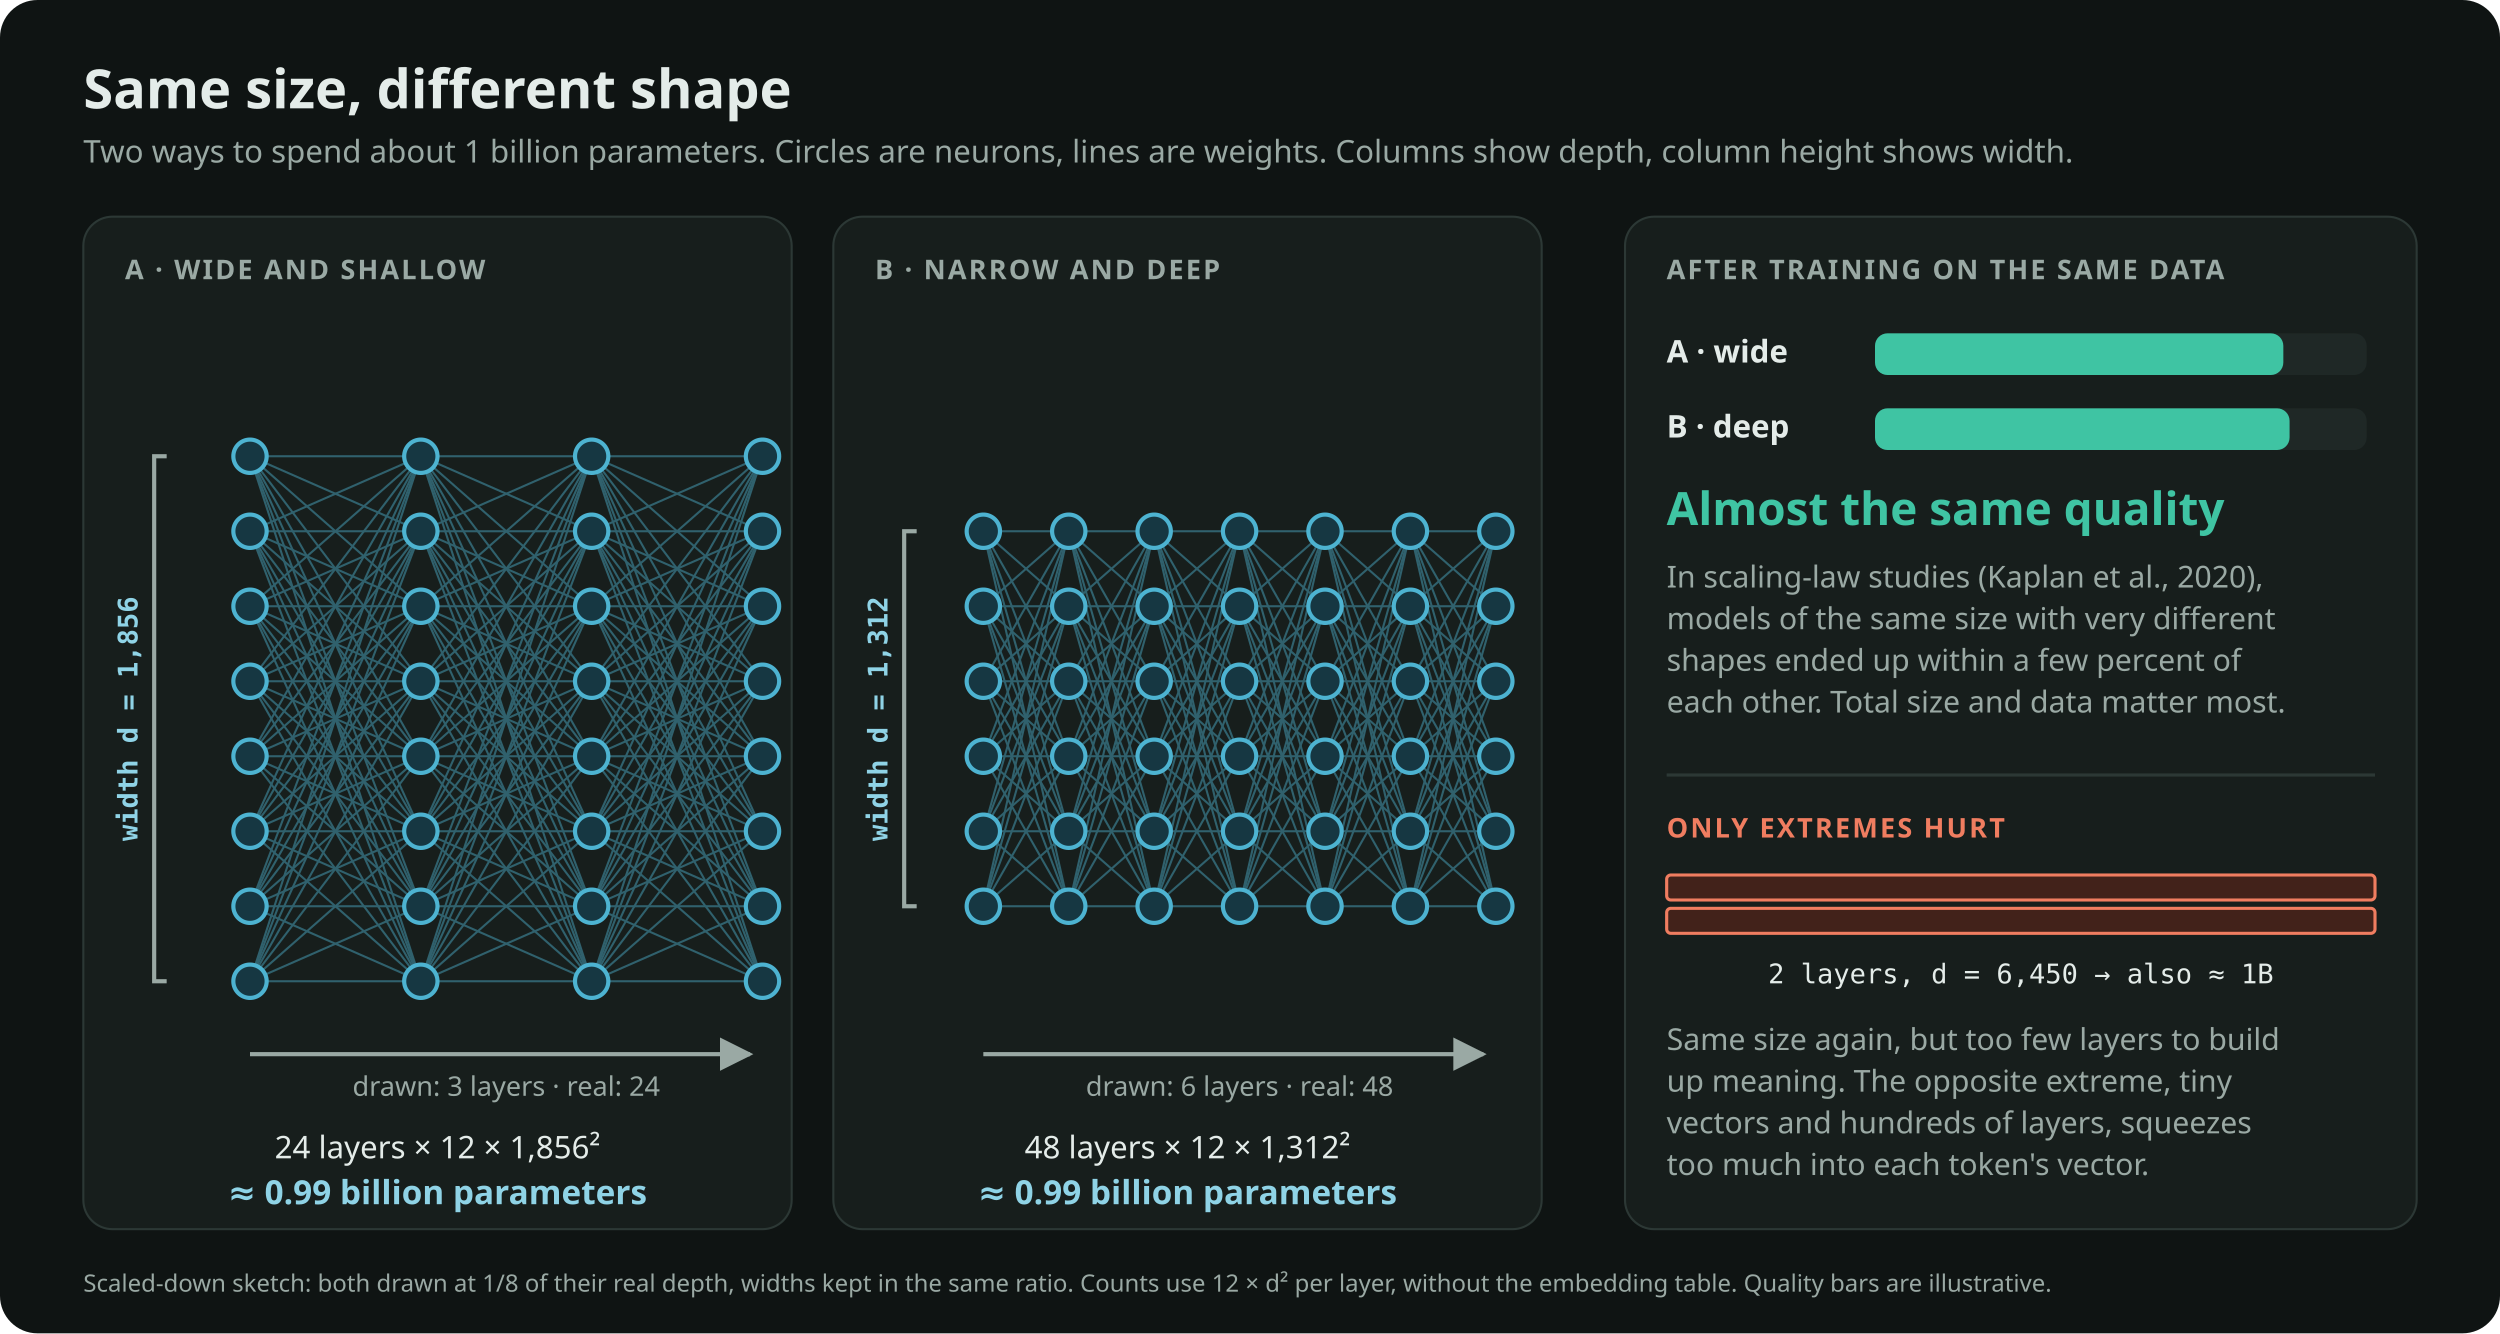
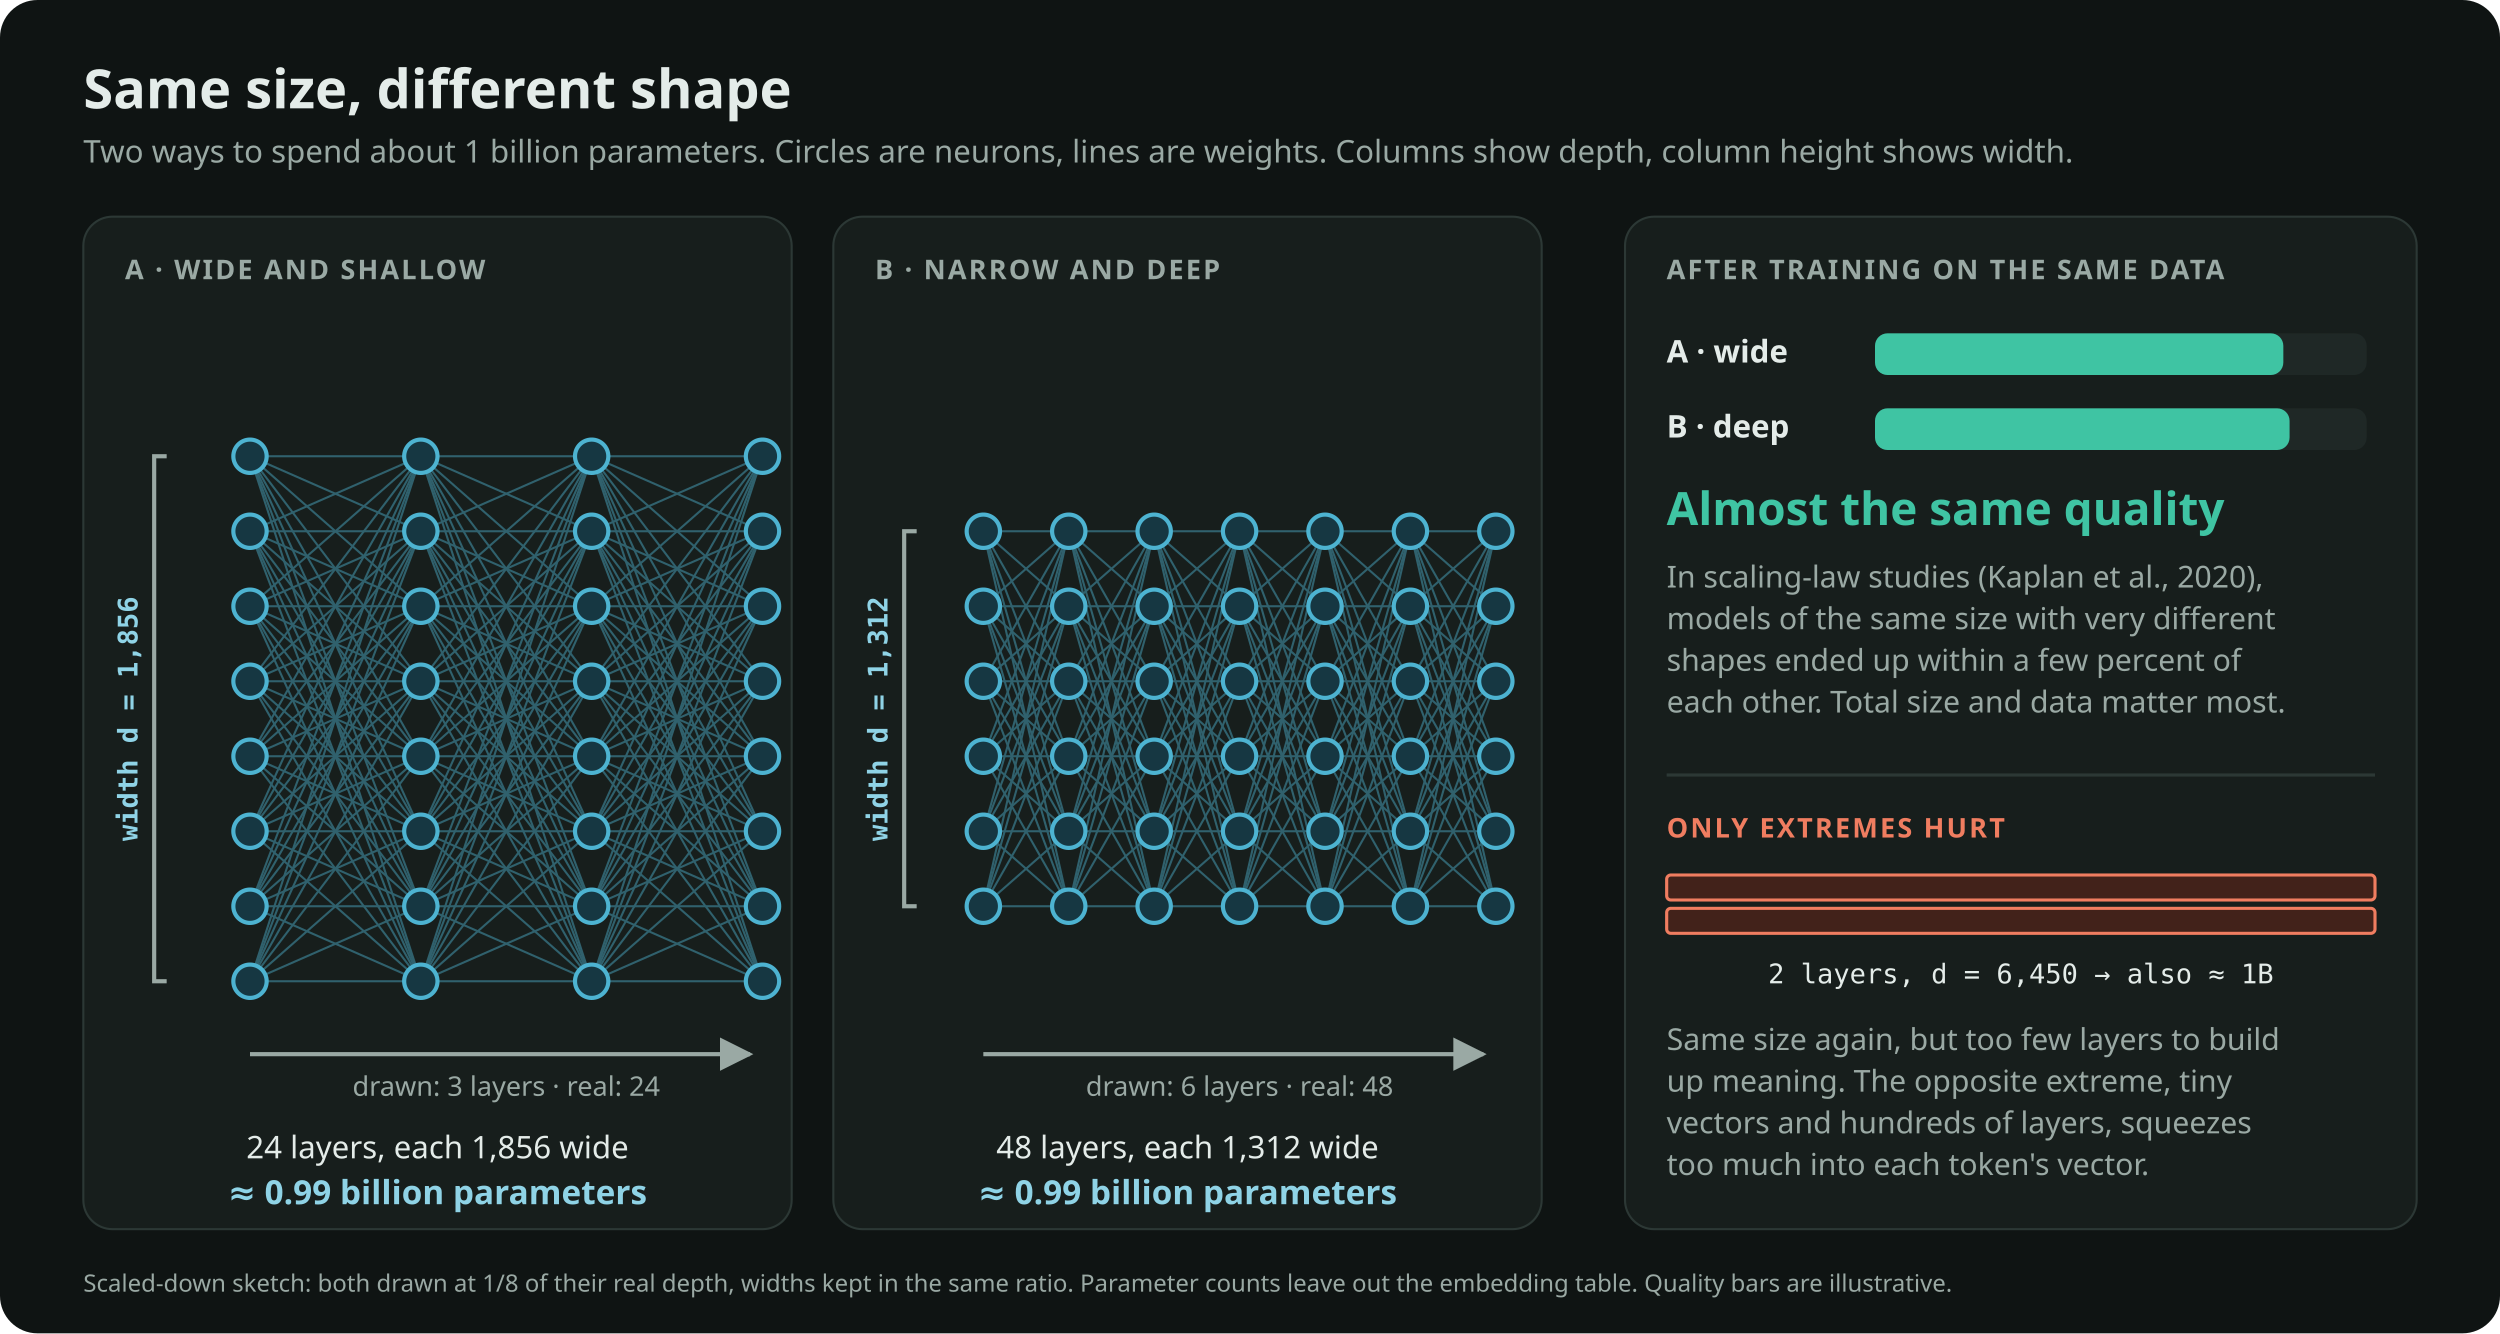
<svg xmlns="http://www.w3.org/2000/svg" viewBox="0 0 1200 640" role="img" aria-labelledby="t d" font-family="'Schibsted Grotesk', ui-sans-serif, system-ui, sans-serif">
  <style>
    .bg{fill:#0f1413}.card{fill:#171e1c;stroke:#2c3835}.sunk{fill:#1f2826}
    .ink{fill:#e4ece9}.muted{fill:#9aa9a4}.onacc{fill:#0f1413}
    .acc{fill:#4db3d1}.accink{fill:#8fd3e6}.accsoft{fill:#163742}
    .pos{fill:#3fc4a3}.posink{fill:#3fc4a3}.possoft{fill:#123a30;stroke:#3fc4a3}
    .neg{fill:#f07d60}.negink{fill:#f07d60}.negsoft{fill:#42221a;stroke:#f07d60}
    .heat{fill:#3d2e14;stroke:#f0ac40}.heatink{fill:#f0ac40}.heatfill{fill:#f0ac40}
    .line{stroke:#9aa9a4;fill:none;stroke-width:2}.thin{stroke:#2c3835;fill:none;stroke-width:1.5}
    .dash{stroke:#4db3d1;fill:none;stroke-width:2;stroke-dasharray:6 5}
    .sacc{stroke:#4db3d1;fill:none;stroke-width:2.5}.sheat{stroke:#f0ac40;fill:none;stroke-width:2.5}
    .spos{stroke:#3fc4a3;fill:none;stroke-width:2.5}.sneg{stroke:#f07d60;fill:none;stroke-width:2.5}
    .edge{stroke:#4db3d1;fill:none;stroke-width:1;opacity:.45}
    .stream{stroke:#4db3d1;fill:none;stroke-width:14;stroke-linecap:round;opacity:.35}
    .row{fill:#1f2826}.hit{fill:#163742;stroke:#4db3d1}
    .mono{font-family:'JetBrains Mono',ui-monospace,Menlo,monospace}
    .head{font-size:13px;font-weight:700;letter-spacing:.08em}
    .arrowhead{fill:#9aa9a4}.arrowacc{fill:#4db3d1}
  </style>
  <defs>
    <marker id="a" viewBox="0 0 10 10" refX="9" refY="5" markerWidth="8" markerHeight="8" orient="auto-start-reverse">
      <path d="M0 0L10 5L0 10z" class="arrowhead" />
    </marker>
  </defs>
  <rect class="bg" width="1200" height="640" rx="18" />
  <text x="40" y="52" class="ink" font-size="26" font-weight="700">Same size, different shape</text>
  <text x="40" y="78" class="muted" font-size="15">Two ways to spend about 1 billion parameters. Circles are neurons, lines are weights. Columns show depth, column height shows width.</text>
  <rect class="card" x="40" y="104" width="340" height="486" rx="14" />
  <text x="60" y="134" class="muted head">A · WIDE AND SHALLOW</text>
  <g class="edge">
    <line x1="120" y1="219" x2="202" y2="219" />
    <line x1="120" y1="219" x2="202" y2="255" />
    <line x1="120" y1="219" x2="202" y2="291" />
    <line x1="120" y1="219" x2="202" y2="327" />
    <line x1="120" y1="219" x2="202" y2="363" />
    <line x1="120" y1="219" x2="202" y2="399" />
    <line x1="120" y1="219" x2="202" y2="435" />
    <line x1="120" y1="219" x2="202" y2="471" />
    <line x1="120" y1="255" x2="202" y2="219" />
    <line x1="120" y1="255" x2="202" y2="255" />
    <line x1="120" y1="255" x2="202" y2="291" />
    <line x1="120" y1="255" x2="202" y2="327" />
    <line x1="120" y1="255" x2="202" y2="363" />
    <line x1="120" y1="255" x2="202" y2="399" />
    <line x1="120" y1="255" x2="202" y2="435" />
    <line x1="120" y1="255" x2="202" y2="471" />
    <line x1="120" y1="291" x2="202" y2="219" />
    <line x1="120" y1="291" x2="202" y2="255" />
    <line x1="120" y1="291" x2="202" y2="291" />
    <line x1="120" y1="291" x2="202" y2="327" />
    <line x1="120" y1="291" x2="202" y2="363" />
    <line x1="120" y1="291" x2="202" y2="399" />
    <line x1="120" y1="291" x2="202" y2="435" />
    <line x1="120" y1="291" x2="202" y2="471" />
    <line x1="120" y1="327" x2="202" y2="219" />
    <line x1="120" y1="327" x2="202" y2="255" />
    <line x1="120" y1="327" x2="202" y2="291" />
    <line x1="120" y1="327" x2="202" y2="327" />
    <line x1="120" y1="327" x2="202" y2="363" />
    <line x1="120" y1="327" x2="202" y2="399" />
    <line x1="120" y1="327" x2="202" y2="435" />
    <line x1="120" y1="327" x2="202" y2="471" />
    <line x1="120" y1="363" x2="202" y2="219" />
    <line x1="120" y1="363" x2="202" y2="255" />
    <line x1="120" y1="363" x2="202" y2="291" />
    <line x1="120" y1="363" x2="202" y2="327" />
    <line x1="120" y1="363" x2="202" y2="363" />
    <line x1="120" y1="363" x2="202" y2="399" />
    <line x1="120" y1="363" x2="202" y2="435" />
    <line x1="120" y1="363" x2="202" y2="471" />
    <line x1="120" y1="399" x2="202" y2="219" />
    <line x1="120" y1="399" x2="202" y2="255" />
    <line x1="120" y1="399" x2="202" y2="291" />
    <line x1="120" y1="399" x2="202" y2="327" />
    <line x1="120" y1="399" x2="202" y2="363" />
    <line x1="120" y1="399" x2="202" y2="399" />
    <line x1="120" y1="399" x2="202" y2="435" />
    <line x1="120" y1="399" x2="202" y2="471" />
    <line x1="120" y1="435" x2="202" y2="219" />
    <line x1="120" y1="435" x2="202" y2="255" />
    <line x1="120" y1="435" x2="202" y2="291" />
    <line x1="120" y1="435" x2="202" y2="327" />
    <line x1="120" y1="435" x2="202" y2="363" />
    <line x1="120" y1="435" x2="202" y2="399" />
    <line x1="120" y1="435" x2="202" y2="435" />
    <line x1="120" y1="435" x2="202" y2="471" />
    <line x1="120" y1="471" x2="202" y2="219" />
    <line x1="120" y1="471" x2="202" y2="255" />
    <line x1="120" y1="471" x2="202" y2="291" />
    <line x1="120" y1="471" x2="202" y2="327" />
    <line x1="120" y1="471" x2="202" y2="363" />
    <line x1="120" y1="471" x2="202" y2="399" />
    <line x1="120" y1="471" x2="202" y2="435" />
    <line x1="120" y1="471" x2="202" y2="471" />
    <line x1="202" y1="219" x2="284" y2="219" />
    <line x1="202" y1="219" x2="284" y2="255" />
    <line x1="202" y1="219" x2="284" y2="291" />
    <line x1="202" y1="219" x2="284" y2="327" />
    <line x1="202" y1="219" x2="284" y2="363" />
    <line x1="202" y1="219" x2="284" y2="399" />
    <line x1="202" y1="219" x2="284" y2="435" />
    <line x1="202" y1="219" x2="284" y2="471" />
    <line x1="202" y1="255" x2="284" y2="219" />
    <line x1="202" y1="255" x2="284" y2="255" />
    <line x1="202" y1="255" x2="284" y2="291" />
    <line x1="202" y1="255" x2="284" y2="327" />
    <line x1="202" y1="255" x2="284" y2="363" />
    <line x1="202" y1="255" x2="284" y2="399" />
    <line x1="202" y1="255" x2="284" y2="435" />
    <line x1="202" y1="255" x2="284" y2="471" />
    <line x1="202" y1="291" x2="284" y2="219" />
    <line x1="202" y1="291" x2="284" y2="255" />
    <line x1="202" y1="291" x2="284" y2="291" />
    <line x1="202" y1="291" x2="284" y2="327" />
    <line x1="202" y1="291" x2="284" y2="363" />
    <line x1="202" y1="291" x2="284" y2="399" />
    <line x1="202" y1="291" x2="284" y2="435" />
    <line x1="202" y1="291" x2="284" y2="471" />
    <line x1="202" y1="327" x2="284" y2="219" />
    <line x1="202" y1="327" x2="284" y2="255" />
    <line x1="202" y1="327" x2="284" y2="291" />
    <line x1="202" y1="327" x2="284" y2="327" />
    <line x1="202" y1="327" x2="284" y2="363" />
    <line x1="202" y1="327" x2="284" y2="399" />
    <line x1="202" y1="327" x2="284" y2="435" />
    <line x1="202" y1="327" x2="284" y2="471" />
    <line x1="202" y1="363" x2="284" y2="219" />
    <line x1="202" y1="363" x2="284" y2="255" />
    <line x1="202" y1="363" x2="284" y2="291" />
    <line x1="202" y1="363" x2="284" y2="327" />
    <line x1="202" y1="363" x2="284" y2="363" />
    <line x1="202" y1="363" x2="284" y2="399" />
    <line x1="202" y1="363" x2="284" y2="435" />
    <line x1="202" y1="363" x2="284" y2="471" />
    <line x1="202" y1="399" x2="284" y2="219" />
    <line x1="202" y1="399" x2="284" y2="255" />
    <line x1="202" y1="399" x2="284" y2="291" />
    <line x1="202" y1="399" x2="284" y2="327" />
    <line x1="202" y1="399" x2="284" y2="363" />
    <line x1="202" y1="399" x2="284" y2="399" />
    <line x1="202" y1="399" x2="284" y2="435" />
    <line x1="202" y1="399" x2="284" y2="471" />
    <line x1="202" y1="435" x2="284" y2="219" />
    <line x1="202" y1="435" x2="284" y2="255" />
    <line x1="202" y1="435" x2="284" y2="291" />
    <line x1="202" y1="435" x2="284" y2="327" />
    <line x1="202" y1="435" x2="284" y2="363" />
    <line x1="202" y1="435" x2="284" y2="399" />
    <line x1="202" y1="435" x2="284" y2="435" />
    <line x1="202" y1="435" x2="284" y2="471" />
    <line x1="202" y1="471" x2="284" y2="219" />
    <line x1="202" y1="471" x2="284" y2="255" />
    <line x1="202" y1="471" x2="284" y2="291" />
    <line x1="202" y1="471" x2="284" y2="327" />
    <line x1="202" y1="471" x2="284" y2="363" />
    <line x1="202" y1="471" x2="284" y2="399" />
    <line x1="202" y1="471" x2="284" y2="435" />
    <line x1="202" y1="471" x2="284" y2="471" />
    <line x1="284" y1="219" x2="366" y2="219" />
    <line x1="284" y1="219" x2="366" y2="255" />
    <line x1="284" y1="219" x2="366" y2="291" />
    <line x1="284" y1="219" x2="366" y2="327" />
    <line x1="284" y1="219" x2="366" y2="363" />
    <line x1="284" y1="219" x2="366" y2="399" />
    <line x1="284" y1="219" x2="366" y2="435" />
    <line x1="284" y1="219" x2="366" y2="471" />
    <line x1="284" y1="255" x2="366" y2="219" />
    <line x1="284" y1="255" x2="366" y2="255" />
    <line x1="284" y1="255" x2="366" y2="291" />
    <line x1="284" y1="255" x2="366" y2="327" />
    <line x1="284" y1="255" x2="366" y2="363" />
    <line x1="284" y1="255" x2="366" y2="399" />
    <line x1="284" y1="255" x2="366" y2="435" />
    <line x1="284" y1="255" x2="366" y2="471" />
    <line x1="284" y1="291" x2="366" y2="219" />
    <line x1="284" y1="291" x2="366" y2="255" />
    <line x1="284" y1="291" x2="366" y2="291" />
    <line x1="284" y1="291" x2="366" y2="327" />
    <line x1="284" y1="291" x2="366" y2="363" />
    <line x1="284" y1="291" x2="366" y2="399" />
    <line x1="284" y1="291" x2="366" y2="435" />
    <line x1="284" y1="291" x2="366" y2="471" />
    <line x1="284" y1="327" x2="366" y2="219" />
    <line x1="284" y1="327" x2="366" y2="255" />
    <line x1="284" y1="327" x2="366" y2="291" />
    <line x1="284" y1="327" x2="366" y2="327" />
    <line x1="284" y1="327" x2="366" y2="363" />
    <line x1="284" y1="327" x2="366" y2="399" />
    <line x1="284" y1="327" x2="366" y2="435" />
    <line x1="284" y1="327" x2="366" y2="471" />
    <line x1="284" y1="363" x2="366" y2="219" />
    <line x1="284" y1="363" x2="366" y2="255" />
    <line x1="284" y1="363" x2="366" y2="291" />
    <line x1="284" y1="363" x2="366" y2="327" />
    <line x1="284" y1="363" x2="366" y2="363" />
    <line x1="284" y1="363" x2="366" y2="399" />
    <line x1="284" y1="363" x2="366" y2="435" />
    <line x1="284" y1="363" x2="366" y2="471" />
    <line x1="284" y1="399" x2="366" y2="219" />
    <line x1="284" y1="399" x2="366" y2="255" />
    <line x1="284" y1="399" x2="366" y2="291" />
    <line x1="284" y1="399" x2="366" y2="327" />
    <line x1="284" y1="399" x2="366" y2="363" />
    <line x1="284" y1="399" x2="366" y2="399" />
    <line x1="284" y1="399" x2="366" y2="435" />
    <line x1="284" y1="399" x2="366" y2="471" />
    <line x1="284" y1="435" x2="366" y2="219" />
    <line x1="284" y1="435" x2="366" y2="255" />
    <line x1="284" y1="435" x2="366" y2="291" />
    <line x1="284" y1="435" x2="366" y2="327" />
    <line x1="284" y1="435" x2="366" y2="363" />
    <line x1="284" y1="435" x2="366" y2="399" />
    <line x1="284" y1="435" x2="366" y2="435" />
    <line x1="284" y1="435" x2="366" y2="471" />
    <line x1="284" y1="471" x2="366" y2="219" />
    <line x1="284" y1="471" x2="366" y2="255" />
    <line x1="284" y1="471" x2="366" y2="291" />
    <line x1="284" y1="471" x2="366" y2="327" />
    <line x1="284" y1="471" x2="366" y2="363" />
    <line x1="284" y1="471" x2="366" y2="399" />
    <line x1="284" y1="471" x2="366" y2="435" />
    <line x1="284" y1="471" x2="366" y2="471" />
  </g>
  <circle class="hit" cx="120" cy="219" r="8" stroke-width="2" />
  <circle class="hit" cx="120" cy="255" r="8" stroke-width="2" />
  <circle class="hit" cx="120" cy="291" r="8" stroke-width="2" />
  <circle class="hit" cx="120" cy="327" r="8" stroke-width="2" />
  <circle class="hit" cx="120" cy="363" r="8" stroke-width="2" />
  <circle class="hit" cx="120" cy="399" r="8" stroke-width="2" />
  <circle class="hit" cx="120" cy="435" r="8" stroke-width="2" />
  <circle class="hit" cx="120" cy="471" r="8" stroke-width="2" />
  <circle class="hit" cx="202" cy="219" r="8" stroke-width="2" />
  <circle class="hit" cx="202" cy="255" r="8" stroke-width="2" />
  <circle class="hit" cx="202" cy="291" r="8" stroke-width="2" />
  <circle class="hit" cx="202" cy="327" r="8" stroke-width="2" />
  <circle class="hit" cx="202" cy="363" r="8" stroke-width="2" />
  <circle class="hit" cx="202" cy="399" r="8" stroke-width="2" />
  <circle class="hit" cx="202" cy="435" r="8" stroke-width="2" />
  <circle class="hit" cx="202" cy="471" r="8" stroke-width="2" />
  <circle class="hit" cx="284" cy="219" r="8" stroke-width="2" />
  <circle class="hit" cx="284" cy="255" r="8" stroke-width="2" />
  <circle class="hit" cx="284" cy="291" r="8" stroke-width="2" />
  <circle class="hit" cx="284" cy="327" r="8" stroke-width="2" />
  <circle class="hit" cx="284" cy="363" r="8" stroke-width="2" />
  <circle class="hit" cx="284" cy="399" r="8" stroke-width="2" />
  <circle class="hit" cx="284" cy="435" r="8" stroke-width="2" />
  <circle class="hit" cx="284" cy="471" r="8" stroke-width="2" />
  <circle class="hit" cx="366" cy="219" r="8" stroke-width="2" />
  <circle class="hit" cx="366" cy="255" r="8" stroke-width="2" />
  <circle class="hit" cx="366" cy="291" r="8" stroke-width="2" />
  <circle class="hit" cx="366" cy="327" r="8" stroke-width="2" />
  <circle class="hit" cx="366" cy="363" r="8" stroke-width="2" />
  <circle class="hit" cx="366" cy="399" r="8" stroke-width="2" />
  <circle class="hit" cx="366" cy="435" r="8" stroke-width="2" />
  <circle class="hit" cx="366" cy="471" r="8" stroke-width="2" />
  <g class="line" stroke-width="1.5">
    <path d="M80 219 h-6 V471 h6" />
  </g>
  <text transform="translate(66 345) rotate(-90)" text-anchor="middle" class="accink mono" font-size="13" font-weight="700">width d = 1,856</text>
  <g class="line" stroke-width="1.5">
    <line x1="120" y1="506" x2="360" y2="506" marker-end="url(#a)" />
  </g>
  <text x="243" y="526" text-anchor="middle" class="muted" font-size="13">drawn: 3 layers · real: 24</text>
-   <text x="210" y="556" text-anchor="middle" class="ink" font-size="15">24 layers × 12 × 1,856²</text>
+   <text x="210" y="556" text-anchor="middle" class="ink" font-size="15">24 layers, each 1,856 wide</text>
  <text x="210" y="578" text-anchor="middle" class="accink" font-size="16" font-weight="700">≈ 0.99 billion parameters</text>
  <rect class="card" x="400" y="104" width="340" height="486" rx="14" />
  <text x="420" y="134" class="muted head">B · NARROW AND DEEP</text>
  <g class="edge">
    <line x1="472" y1="255" x2="513" y2="255" />
    <line x1="472" y1="255" x2="513" y2="291" />
    <line x1="472" y1="255" x2="513" y2="327" />
    <line x1="472" y1="255" x2="513" y2="363" />
    <line x1="472" y1="255" x2="513" y2="399" />
    <line x1="472" y1="255" x2="513" y2="435" />
    <line x1="472" y1="291" x2="513" y2="255" />
    <line x1="472" y1="291" x2="513" y2="291" />
    <line x1="472" y1="291" x2="513" y2="327" />
    <line x1="472" y1="291" x2="513" y2="363" />
    <line x1="472" y1="291" x2="513" y2="399" />
    <line x1="472" y1="291" x2="513" y2="435" />
    <line x1="472" y1="327" x2="513" y2="255" />
    <line x1="472" y1="327" x2="513" y2="291" />
    <line x1="472" y1="327" x2="513" y2="327" />
    <line x1="472" y1="327" x2="513" y2="363" />
    <line x1="472" y1="327" x2="513" y2="399" />
    <line x1="472" y1="327" x2="513" y2="435" />
    <line x1="472" y1="363" x2="513" y2="255" />
    <line x1="472" y1="363" x2="513" y2="291" />
    <line x1="472" y1="363" x2="513" y2="327" />
    <line x1="472" y1="363" x2="513" y2="363" />
    <line x1="472" y1="363" x2="513" y2="399" />
    <line x1="472" y1="363" x2="513" y2="435" />
    <line x1="472" y1="399" x2="513" y2="255" />
    <line x1="472" y1="399" x2="513" y2="291" />
    <line x1="472" y1="399" x2="513" y2="327" />
    <line x1="472" y1="399" x2="513" y2="363" />
    <line x1="472" y1="399" x2="513" y2="399" />
    <line x1="472" y1="399" x2="513" y2="435" />
    <line x1="472" y1="435" x2="513" y2="255" />
    <line x1="472" y1="435" x2="513" y2="291" />
    <line x1="472" y1="435" x2="513" y2="327" />
    <line x1="472" y1="435" x2="513" y2="363" />
    <line x1="472" y1="435" x2="513" y2="399" />
    <line x1="472" y1="435" x2="513" y2="435" />
    <line x1="513" y1="255" x2="554" y2="255" />
    <line x1="513" y1="255" x2="554" y2="291" />
    <line x1="513" y1="255" x2="554" y2="327" />
    <line x1="513" y1="255" x2="554" y2="363" />
    <line x1="513" y1="255" x2="554" y2="399" />
    <line x1="513" y1="255" x2="554" y2="435" />
    <line x1="513" y1="291" x2="554" y2="255" />
    <line x1="513" y1="291" x2="554" y2="291" />
    <line x1="513" y1="291" x2="554" y2="327" />
    <line x1="513" y1="291" x2="554" y2="363" />
    <line x1="513" y1="291" x2="554" y2="399" />
    <line x1="513" y1="291" x2="554" y2="435" />
    <line x1="513" y1="327" x2="554" y2="255" />
    <line x1="513" y1="327" x2="554" y2="291" />
    <line x1="513" y1="327" x2="554" y2="327" />
    <line x1="513" y1="327" x2="554" y2="363" />
    <line x1="513" y1="327" x2="554" y2="399" />
    <line x1="513" y1="327" x2="554" y2="435" />
    <line x1="513" y1="363" x2="554" y2="255" />
    <line x1="513" y1="363" x2="554" y2="291" />
    <line x1="513" y1="363" x2="554" y2="327" />
    <line x1="513" y1="363" x2="554" y2="363" />
    <line x1="513" y1="363" x2="554" y2="399" />
    <line x1="513" y1="363" x2="554" y2="435" />
    <line x1="513" y1="399" x2="554" y2="255" />
    <line x1="513" y1="399" x2="554" y2="291" />
    <line x1="513" y1="399" x2="554" y2="327" />
    <line x1="513" y1="399" x2="554" y2="363" />
    <line x1="513" y1="399" x2="554" y2="399" />
    <line x1="513" y1="399" x2="554" y2="435" />
    <line x1="513" y1="435" x2="554" y2="255" />
    <line x1="513" y1="435" x2="554" y2="291" />
    <line x1="513" y1="435" x2="554" y2="327" />
    <line x1="513" y1="435" x2="554" y2="363" />
    <line x1="513" y1="435" x2="554" y2="399" />
    <line x1="513" y1="435" x2="554" y2="435" />
    <line x1="554" y1="255" x2="595" y2="255" />
    <line x1="554" y1="255" x2="595" y2="291" />
    <line x1="554" y1="255" x2="595" y2="327" />
    <line x1="554" y1="255" x2="595" y2="363" />
    <line x1="554" y1="255" x2="595" y2="399" />
    <line x1="554" y1="255" x2="595" y2="435" />
    <line x1="554" y1="291" x2="595" y2="255" />
    <line x1="554" y1="291" x2="595" y2="291" />
    <line x1="554" y1="291" x2="595" y2="327" />
    <line x1="554" y1="291" x2="595" y2="363" />
    <line x1="554" y1="291" x2="595" y2="399" />
    <line x1="554" y1="291" x2="595" y2="435" />
    <line x1="554" y1="327" x2="595" y2="255" />
    <line x1="554" y1="327" x2="595" y2="291" />
    <line x1="554" y1="327" x2="595" y2="327" />
    <line x1="554" y1="327" x2="595" y2="363" />
    <line x1="554" y1="327" x2="595" y2="399" />
    <line x1="554" y1="327" x2="595" y2="435" />
    <line x1="554" y1="363" x2="595" y2="255" />
    <line x1="554" y1="363" x2="595" y2="291" />
    <line x1="554" y1="363" x2="595" y2="327" />
    <line x1="554" y1="363" x2="595" y2="363" />
    <line x1="554" y1="363" x2="595" y2="399" />
    <line x1="554" y1="363" x2="595" y2="435" />
    <line x1="554" y1="399" x2="595" y2="255" />
    <line x1="554" y1="399" x2="595" y2="291" />
    <line x1="554" y1="399" x2="595" y2="327" />
    <line x1="554" y1="399" x2="595" y2="363" />
    <line x1="554" y1="399" x2="595" y2="399" />
    <line x1="554" y1="399" x2="595" y2="435" />
    <line x1="554" y1="435" x2="595" y2="255" />
    <line x1="554" y1="435" x2="595" y2="291" />
    <line x1="554" y1="435" x2="595" y2="327" />
    <line x1="554" y1="435" x2="595" y2="363" />
    <line x1="554" y1="435" x2="595" y2="399" />
    <line x1="554" y1="435" x2="595" y2="435" />
    <line x1="595" y1="255" x2="636" y2="255" />
    <line x1="595" y1="255" x2="636" y2="291" />
    <line x1="595" y1="255" x2="636" y2="327" />
    <line x1="595" y1="255" x2="636" y2="363" />
    <line x1="595" y1="255" x2="636" y2="399" />
    <line x1="595" y1="255" x2="636" y2="435" />
    <line x1="595" y1="291" x2="636" y2="255" />
    <line x1="595" y1="291" x2="636" y2="291" />
    <line x1="595" y1="291" x2="636" y2="327" />
    <line x1="595" y1="291" x2="636" y2="363" />
    <line x1="595" y1="291" x2="636" y2="399" />
    <line x1="595" y1="291" x2="636" y2="435" />
    <line x1="595" y1="327" x2="636" y2="255" />
    <line x1="595" y1="327" x2="636" y2="291" />
    <line x1="595" y1="327" x2="636" y2="327" />
    <line x1="595" y1="327" x2="636" y2="363" />
    <line x1="595" y1="327" x2="636" y2="399" />
    <line x1="595" y1="327" x2="636" y2="435" />
    <line x1="595" y1="363" x2="636" y2="255" />
    <line x1="595" y1="363" x2="636" y2="291" />
    <line x1="595" y1="363" x2="636" y2="327" />
    <line x1="595" y1="363" x2="636" y2="363" />
    <line x1="595" y1="363" x2="636" y2="399" />
    <line x1="595" y1="363" x2="636" y2="435" />
    <line x1="595" y1="399" x2="636" y2="255" />
    <line x1="595" y1="399" x2="636" y2="291" />
    <line x1="595" y1="399" x2="636" y2="327" />
    <line x1="595" y1="399" x2="636" y2="363" />
    <line x1="595" y1="399" x2="636" y2="399" />
    <line x1="595" y1="399" x2="636" y2="435" />
    <line x1="595" y1="435" x2="636" y2="255" />
    <line x1="595" y1="435" x2="636" y2="291" />
    <line x1="595" y1="435" x2="636" y2="327" />
    <line x1="595" y1="435" x2="636" y2="363" />
    <line x1="595" y1="435" x2="636" y2="399" />
    <line x1="595" y1="435" x2="636" y2="435" />
    <line x1="636" y1="255" x2="677" y2="255" />
    <line x1="636" y1="255" x2="677" y2="291" />
    <line x1="636" y1="255" x2="677" y2="327" />
    <line x1="636" y1="255" x2="677" y2="363" />
    <line x1="636" y1="255" x2="677" y2="399" />
    <line x1="636" y1="255" x2="677" y2="435" />
    <line x1="636" y1="291" x2="677" y2="255" />
    <line x1="636" y1="291" x2="677" y2="291" />
    <line x1="636" y1="291" x2="677" y2="327" />
    <line x1="636" y1="291" x2="677" y2="363" />
    <line x1="636" y1="291" x2="677" y2="399" />
    <line x1="636" y1="291" x2="677" y2="435" />
    <line x1="636" y1="327" x2="677" y2="255" />
    <line x1="636" y1="327" x2="677" y2="291" />
    <line x1="636" y1="327" x2="677" y2="327" />
    <line x1="636" y1="327" x2="677" y2="363" />
    <line x1="636" y1="327" x2="677" y2="399" />
    <line x1="636" y1="327" x2="677" y2="435" />
    <line x1="636" y1="363" x2="677" y2="255" />
    <line x1="636" y1="363" x2="677" y2="291" />
    <line x1="636" y1="363" x2="677" y2="327" />
    <line x1="636" y1="363" x2="677" y2="363" />
    <line x1="636" y1="363" x2="677" y2="399" />
    <line x1="636" y1="363" x2="677" y2="435" />
    <line x1="636" y1="399" x2="677" y2="255" />
    <line x1="636" y1="399" x2="677" y2="291" />
    <line x1="636" y1="399" x2="677" y2="327" />
    <line x1="636" y1="399" x2="677" y2="363" />
    <line x1="636" y1="399" x2="677" y2="399" />
    <line x1="636" y1="399" x2="677" y2="435" />
    <line x1="636" y1="435" x2="677" y2="255" />
    <line x1="636" y1="435" x2="677" y2="291" />
    <line x1="636" y1="435" x2="677" y2="327" />
    <line x1="636" y1="435" x2="677" y2="363" />
    <line x1="636" y1="435" x2="677" y2="399" />
    <line x1="636" y1="435" x2="677" y2="435" />
    <line x1="677" y1="255" x2="718" y2="255" />
    <line x1="677" y1="255" x2="718" y2="291" />
    <line x1="677" y1="255" x2="718" y2="327" />
    <line x1="677" y1="255" x2="718" y2="363" />
    <line x1="677" y1="255" x2="718" y2="399" />
    <line x1="677" y1="255" x2="718" y2="435" />
    <line x1="677" y1="291" x2="718" y2="255" />
    <line x1="677" y1="291" x2="718" y2="291" />
    <line x1="677" y1="291" x2="718" y2="327" />
    <line x1="677" y1="291" x2="718" y2="363" />
    <line x1="677" y1="291" x2="718" y2="399" />
    <line x1="677" y1="291" x2="718" y2="435" />
    <line x1="677" y1="327" x2="718" y2="255" />
    <line x1="677" y1="327" x2="718" y2="291" />
    <line x1="677" y1="327" x2="718" y2="327" />
    <line x1="677" y1="327" x2="718" y2="363" />
    <line x1="677" y1="327" x2="718" y2="399" />
    <line x1="677" y1="327" x2="718" y2="435" />
    <line x1="677" y1="363" x2="718" y2="255" />
    <line x1="677" y1="363" x2="718" y2="291" />
    <line x1="677" y1="363" x2="718" y2="327" />
    <line x1="677" y1="363" x2="718" y2="363" />
    <line x1="677" y1="363" x2="718" y2="399" />
    <line x1="677" y1="363" x2="718" y2="435" />
    <line x1="677" y1="399" x2="718" y2="255" />
    <line x1="677" y1="399" x2="718" y2="291" />
    <line x1="677" y1="399" x2="718" y2="327" />
    <line x1="677" y1="399" x2="718" y2="363" />
    <line x1="677" y1="399" x2="718" y2="399" />
    <line x1="677" y1="399" x2="718" y2="435" />
    <line x1="677" y1="435" x2="718" y2="255" />
    <line x1="677" y1="435" x2="718" y2="291" />
    <line x1="677" y1="435" x2="718" y2="327" />
    <line x1="677" y1="435" x2="718" y2="363" />
    <line x1="677" y1="435" x2="718" y2="399" />
    <line x1="677" y1="435" x2="718" y2="435" />
  </g>
  <circle class="hit" cx="472" cy="255" r="8" stroke-width="2" />
  <circle class="hit" cx="472" cy="291" r="8" stroke-width="2" />
  <circle class="hit" cx="472" cy="327" r="8" stroke-width="2" />
  <circle class="hit" cx="472" cy="363" r="8" stroke-width="2" />
  <circle class="hit" cx="472" cy="399" r="8" stroke-width="2" />
  <circle class="hit" cx="472" cy="435" r="8" stroke-width="2" />
  <circle class="hit" cx="513" cy="255" r="8" stroke-width="2" />
  <circle class="hit" cx="513" cy="291" r="8" stroke-width="2" />
  <circle class="hit" cx="513" cy="327" r="8" stroke-width="2" />
  <circle class="hit" cx="513" cy="363" r="8" stroke-width="2" />
  <circle class="hit" cx="513" cy="399" r="8" stroke-width="2" />
  <circle class="hit" cx="513" cy="435" r="8" stroke-width="2" />
  <circle class="hit" cx="554" cy="255" r="8" stroke-width="2" />
  <circle class="hit" cx="554" cy="291" r="8" stroke-width="2" />
  <circle class="hit" cx="554" cy="327" r="8" stroke-width="2" />
  <circle class="hit" cx="554" cy="363" r="8" stroke-width="2" />
  <circle class="hit" cx="554" cy="399" r="8" stroke-width="2" />
  <circle class="hit" cx="554" cy="435" r="8" stroke-width="2" />
  <circle class="hit" cx="595" cy="255" r="8" stroke-width="2" />
  <circle class="hit" cx="595" cy="291" r="8" stroke-width="2" />
  <circle class="hit" cx="595" cy="327" r="8" stroke-width="2" />
  <circle class="hit" cx="595" cy="363" r="8" stroke-width="2" />
  <circle class="hit" cx="595" cy="399" r="8" stroke-width="2" />
  <circle class="hit" cx="595" cy="435" r="8" stroke-width="2" />
  <circle class="hit" cx="636" cy="255" r="8" stroke-width="2" />
  <circle class="hit" cx="636" cy="291" r="8" stroke-width="2" />
  <circle class="hit" cx="636" cy="327" r="8" stroke-width="2" />
  <circle class="hit" cx="636" cy="363" r="8" stroke-width="2" />
  <circle class="hit" cx="636" cy="399" r="8" stroke-width="2" />
  <circle class="hit" cx="636" cy="435" r="8" stroke-width="2" />
  <circle class="hit" cx="677" cy="255" r="8" stroke-width="2" />
  <circle class="hit" cx="677" cy="291" r="8" stroke-width="2" />
  <circle class="hit" cx="677" cy="327" r="8" stroke-width="2" />
  <circle class="hit" cx="677" cy="363" r="8" stroke-width="2" />
  <circle class="hit" cx="677" cy="399" r="8" stroke-width="2" />
  <circle class="hit" cx="677" cy="435" r="8" stroke-width="2" />
  <circle class="hit" cx="718" cy="255" r="8" stroke-width="2" />
  <circle class="hit" cx="718" cy="291" r="8" stroke-width="2" />
  <circle class="hit" cx="718" cy="327" r="8" stroke-width="2" />
  <circle class="hit" cx="718" cy="363" r="8" stroke-width="2" />
  <circle class="hit" cx="718" cy="399" r="8" stroke-width="2" />
  <circle class="hit" cx="718" cy="435" r="8" stroke-width="2" />
  <g class="line" stroke-width="1.5">
    <path d="M440 255 h-6 V435 h6" />
  </g>
  <text transform="translate(426 345) rotate(-90)" text-anchor="middle" class="accink mono" font-size="13" font-weight="700">width d = 1,312</text>
  <g class="line" stroke-width="1.5">
    <line x1="472" y1="506" x2="712" y2="506" marker-end="url(#a)" />
  </g>
  <text x="595" y="526" text-anchor="middle" class="muted" font-size="13">drawn: 6 layers · real: 48</text>
-   <text x="570" y="556" text-anchor="middle" class="ink" font-size="15">48 layers × 12 × 1,312²</text>
+   <text x="570" y="556" text-anchor="middle" class="ink" font-size="15">48 layers, each 1,312 wide</text>
  <text x="570" y="578" text-anchor="middle" class="accink" font-size="16" font-weight="700">≈ 0.99 billion parameters</text>
  <rect class="card" x="780" y="104" width="380" height="486" rx="14" />
  <text x="800" y="134" class="muted head">AFTER TRAINING ON THE SAME DATA</text>
  <text x="800" y="174" class="ink" font-size="15" font-weight="600">A · wide</text>
  <rect class="sunk" x="900" y="160" width="236" height="20" rx="6" />
  <rect class="pos" x="900" y="160" width="196" height="20" rx="6" />
  <text x="800" y="210" class="ink" font-size="15" font-weight="600">B · deep</text>
  <rect class="sunk" x="900" y="196" width="236" height="20" rx="6" />
  <rect class="pos" x="900" y="196" width="199" height="20" rx="6" />
  <text x="800" y="252" class="posink" font-size="22" font-weight="700">Almost the same quality</text>
  <g class="muted" font-size="14.5">
    <text x="800" y="282">In scaling-law studies (Kaplan et al., 2020),</text>
    <text x="800" y="302">models of the same size with very different</text>
    <text x="800" y="322">shapes ended up within a few percent of</text>
    <text x="800" y="342">each other. Total size and data matter most.</text>
  </g>
  <line x1="800" y1="372" x2="1140" y2="372" class="thin" />
  <text x="800" y="402" class="negink head">ONLY EXTREMES HURT</text>
  <rect class="negsoft" x="800" y="420" width="340" height="12" rx="2" stroke-width="1.5" />
  <rect class="negsoft" x="800" y="436" width="340" height="12" rx="2" stroke-width="1.5" />
  <text x="970" y="472" text-anchor="middle" class="ink mono" font-size="13">2 layers, d = 6,450 → also ≈ 1B</text>
  <g class="muted" font-size="14.5">
    <text x="800" y="504">Same size again, but too few layers to build</text>
    <text x="800" y="524">up meaning. The opposite extreme, tiny</text>
    <text x="800" y="544">vectors and hundreds of layers, squeezes</text>
    <text x="800" y="564">too much into each token's vector.</text>
  </g>
-   <text x="40" y="620" class="muted" font-size="11.5">Scaled-down sketch: both drawn at 1/8 of their real depth, widths kept in the same ratio. Counts use 12 × d² per layer, without the embedding table. Quality bars are illustrative.</text>
+   <text x="40" y="620" class="muted" font-size="11.5">Scaled-down sketch: both drawn at 1/8 of their real depth, widths kept in the same ratio. Parameter counts leave out the embedding table. Quality bars are illustrative.</text>
</svg>
